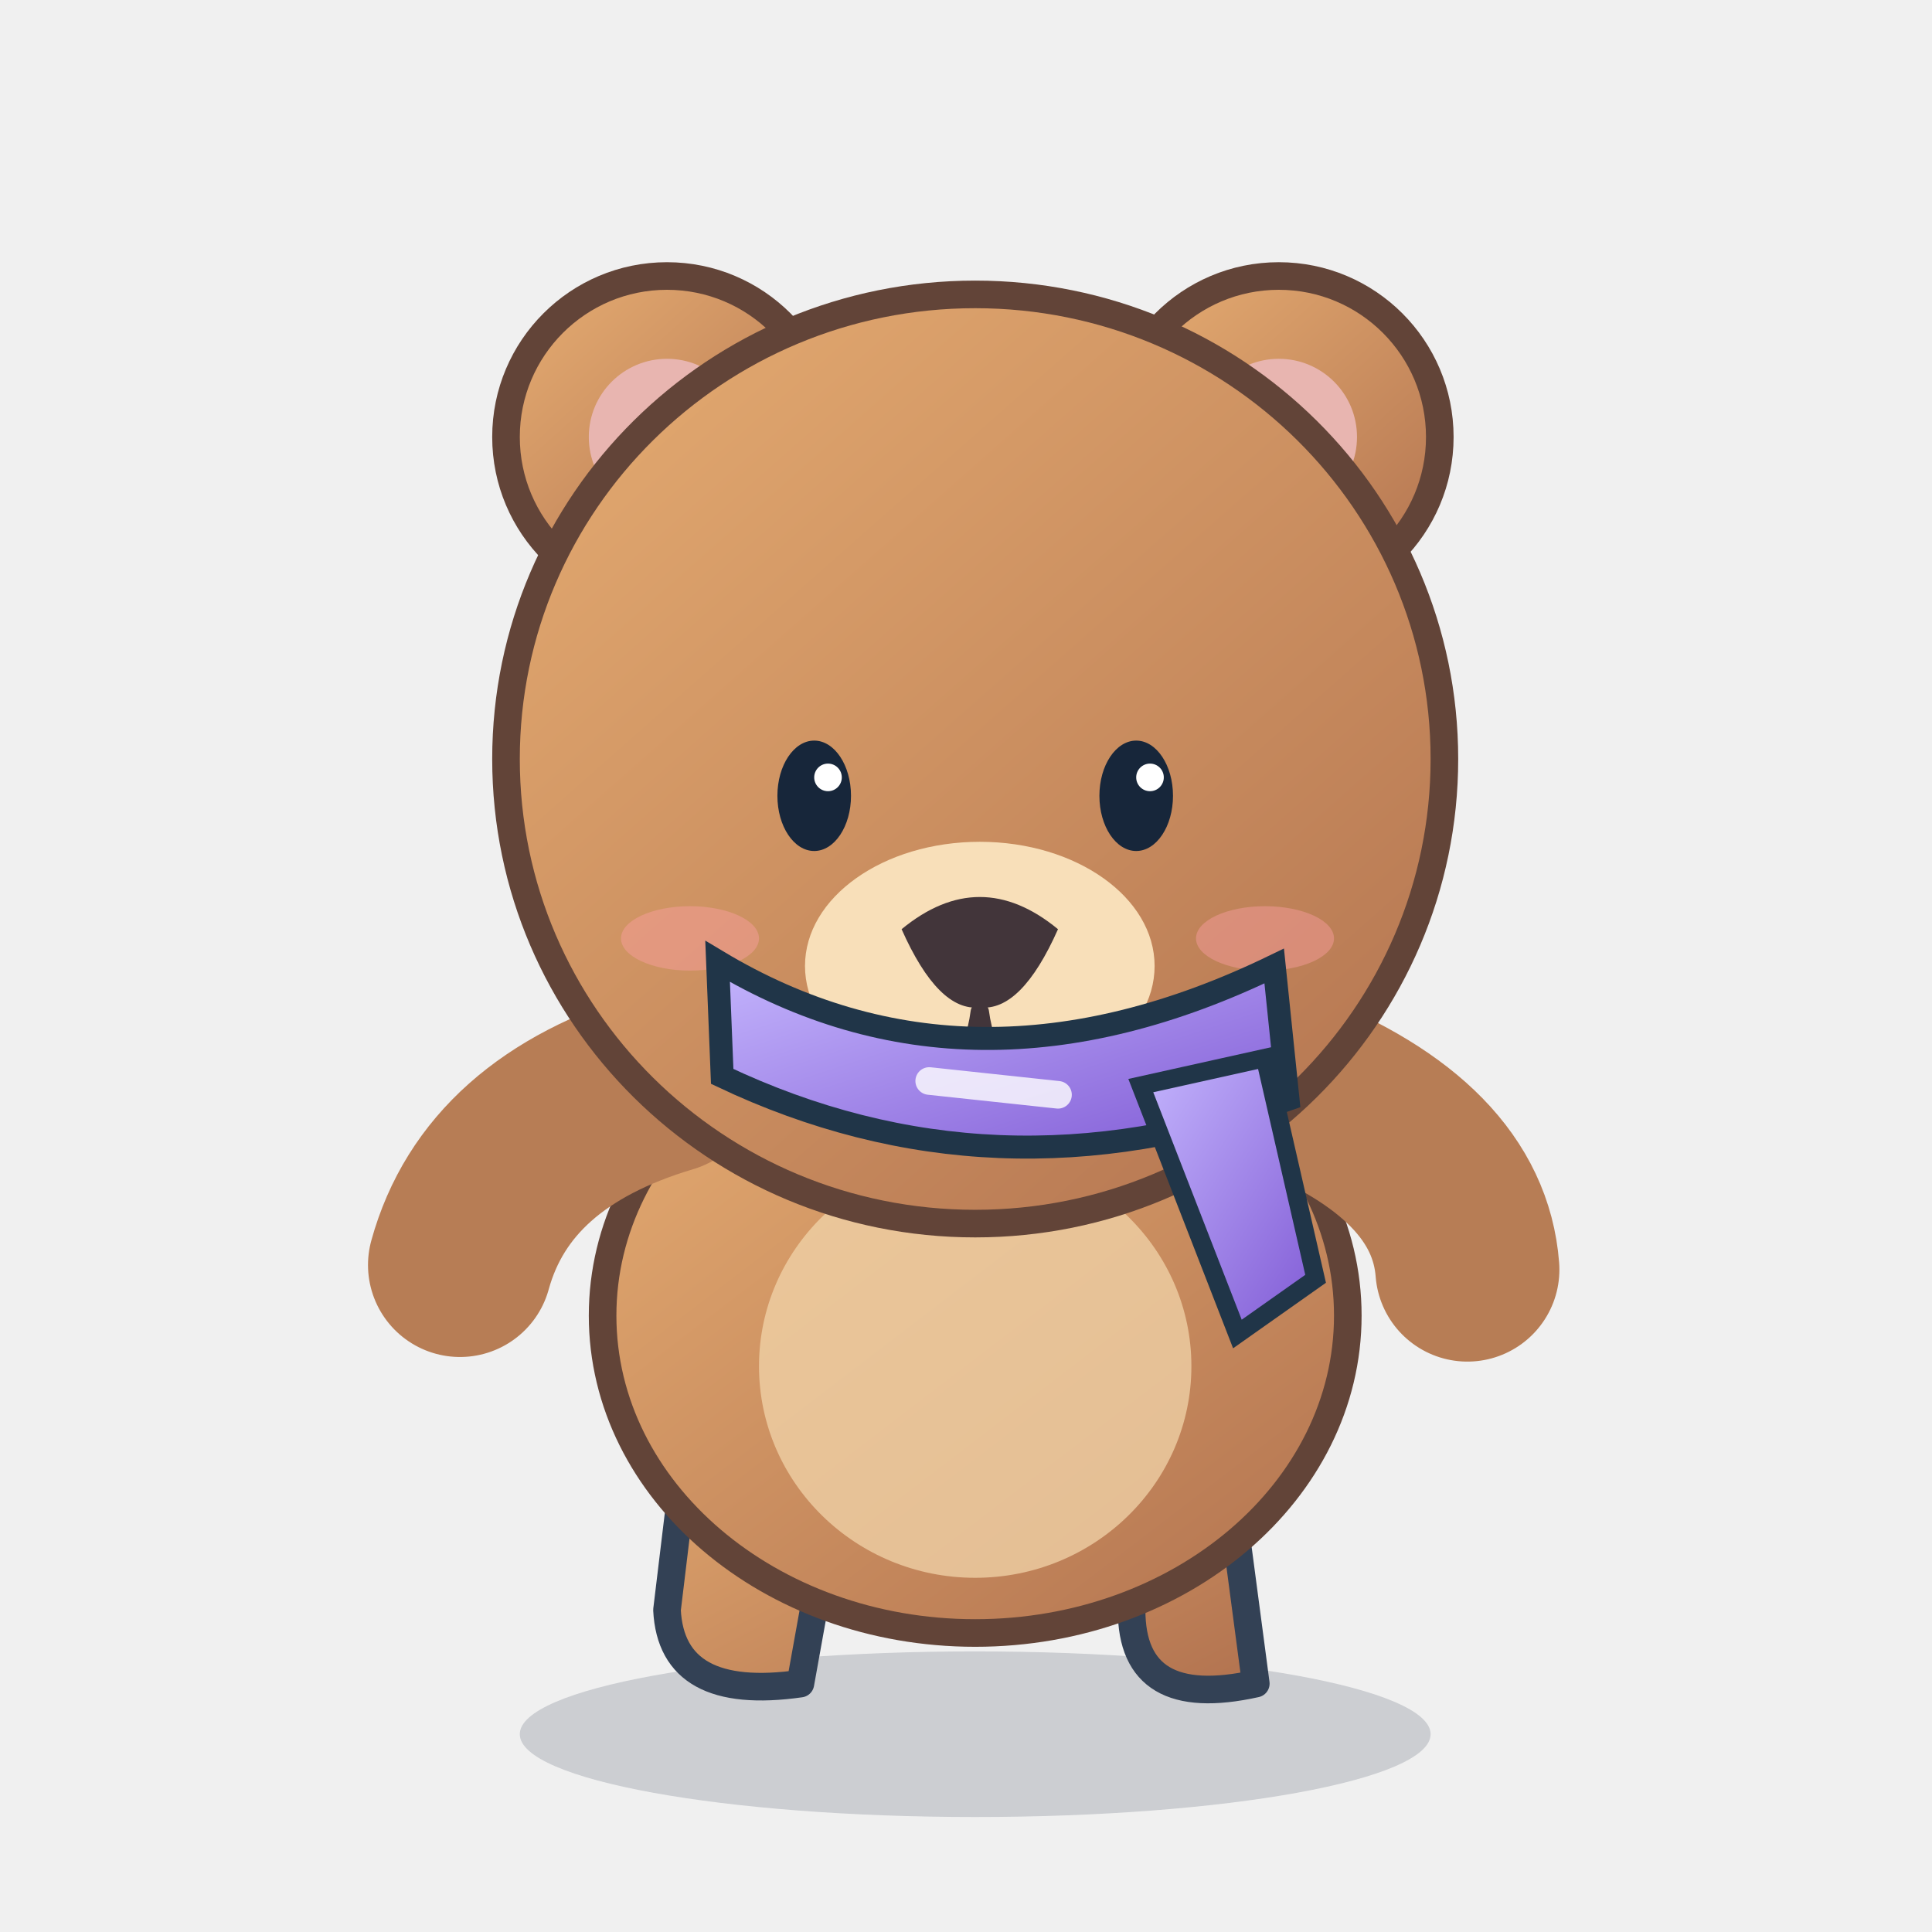
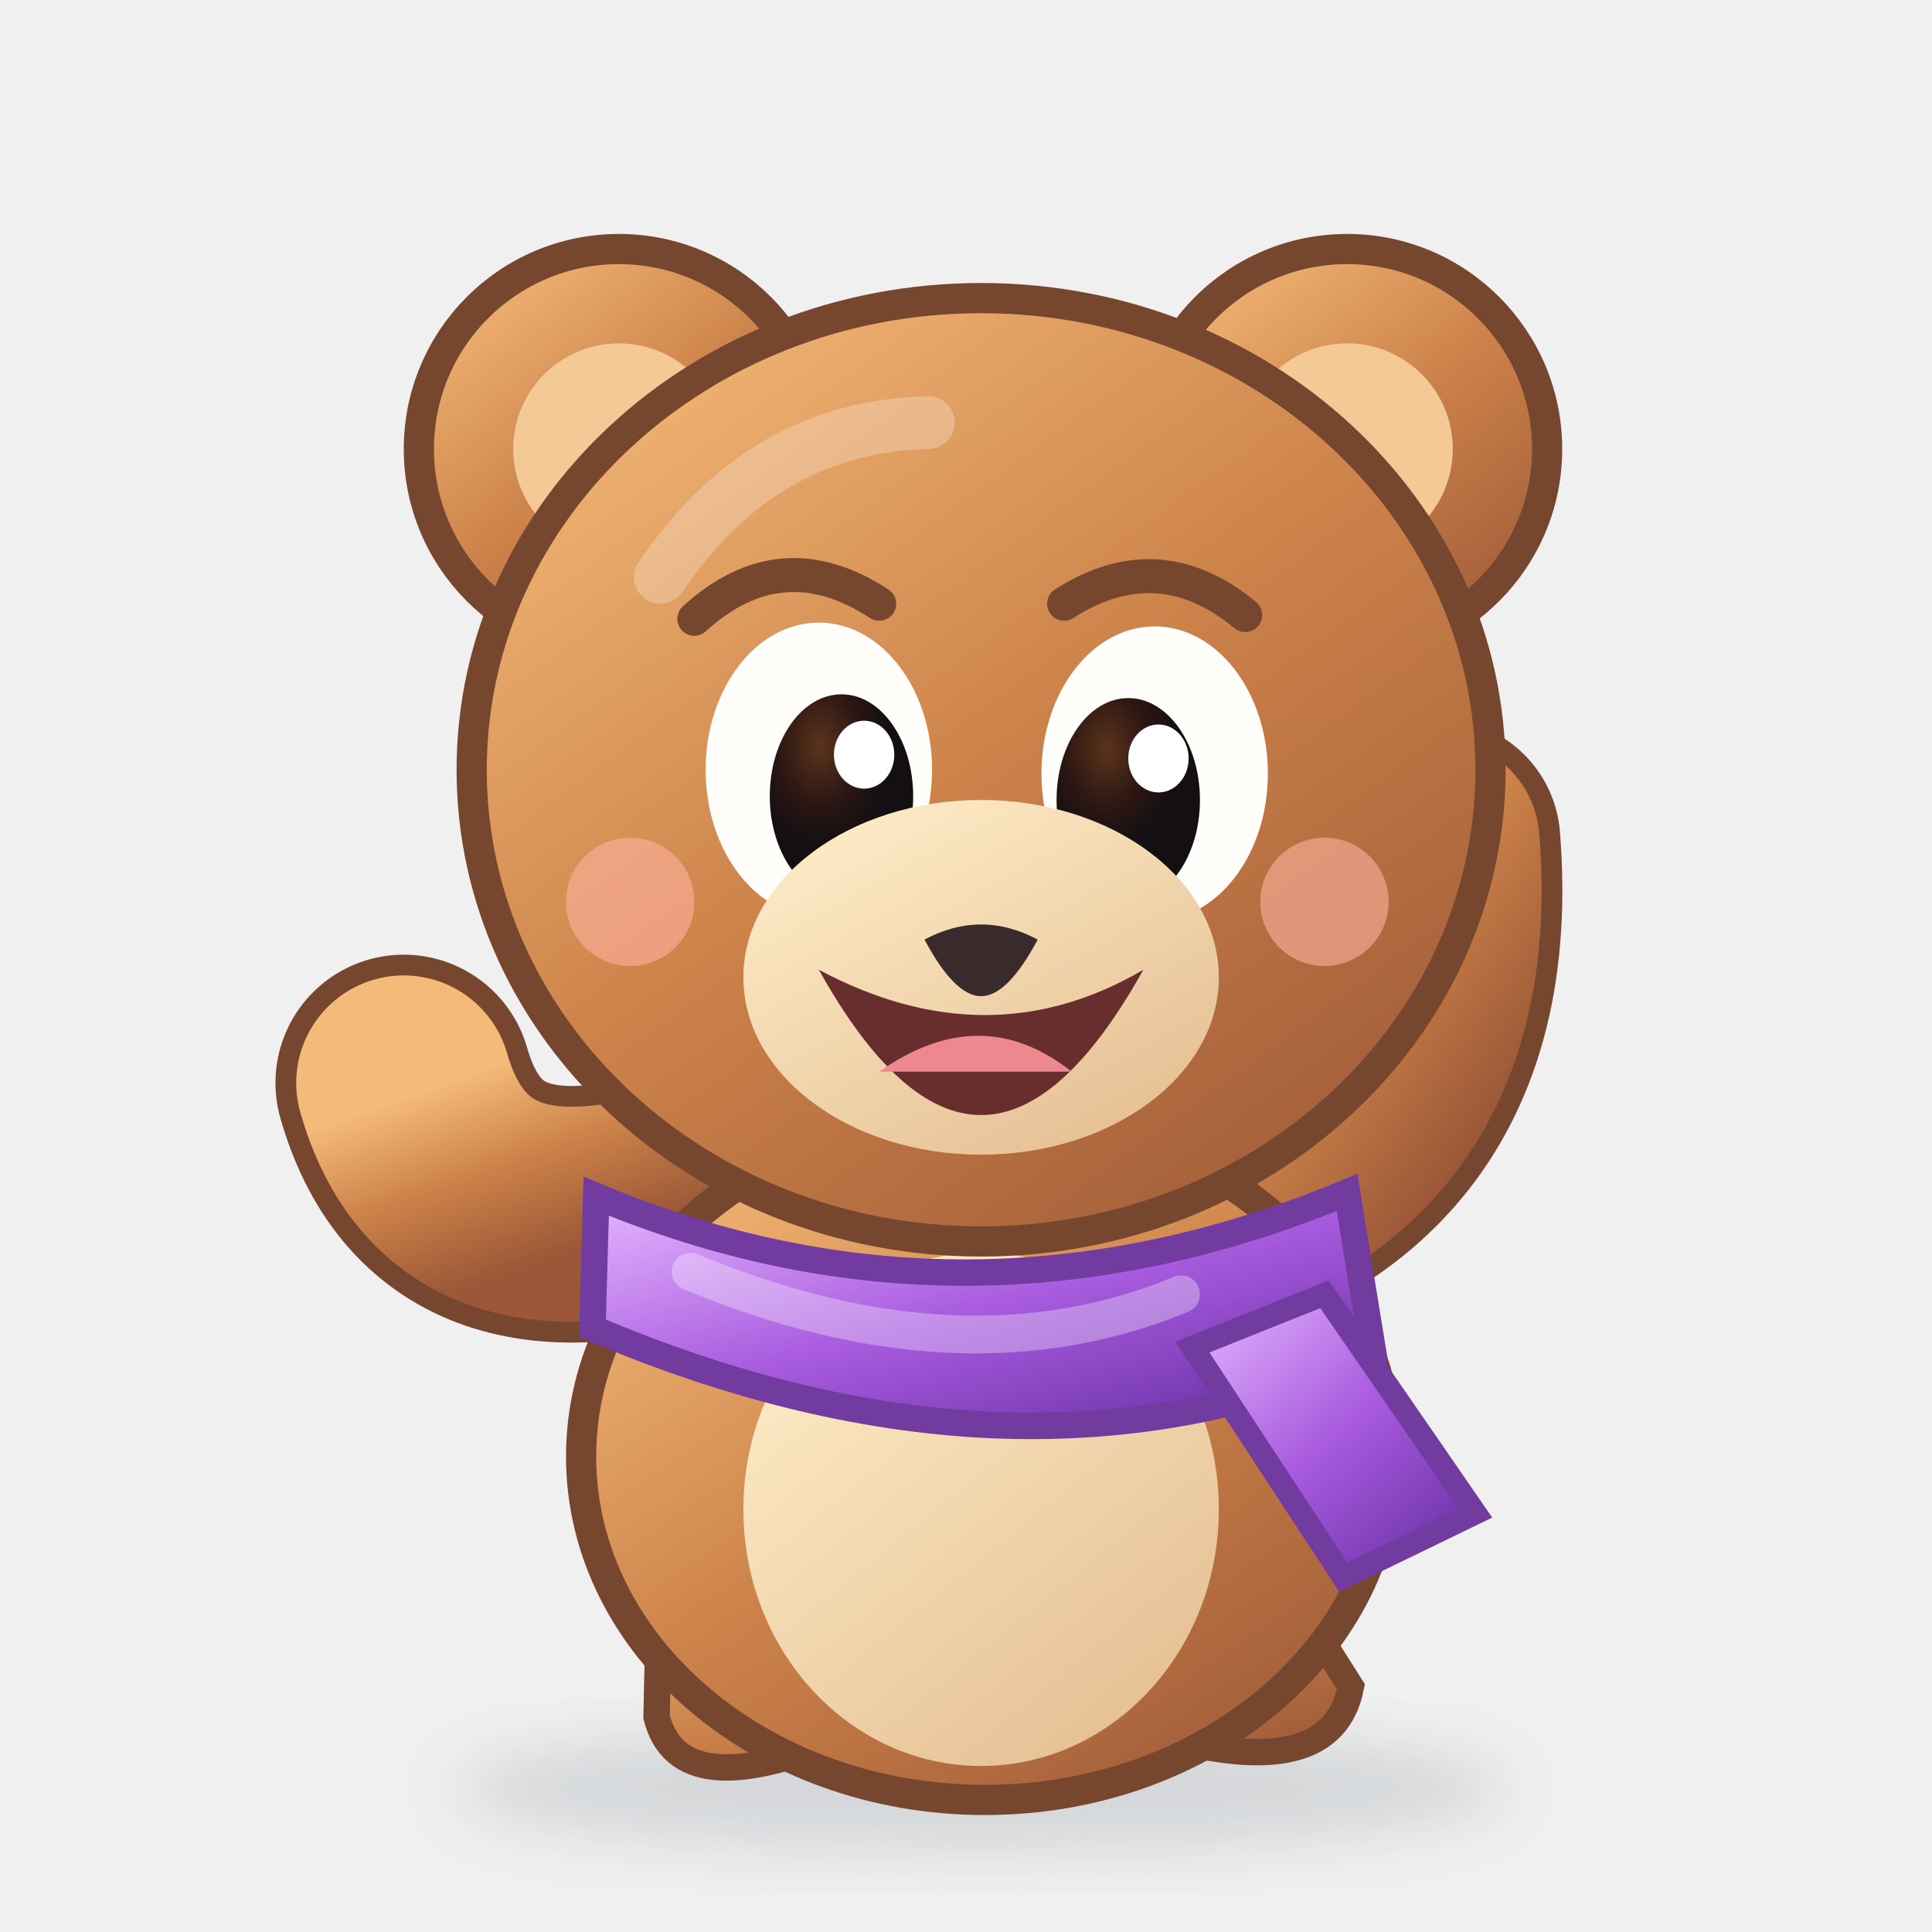
- <svg xmlns="http://www.w3.org/2000/svg" viewBox="0 0 420 420" width="420" height="420" role="img" aria-label="Beruang ready">
+ <svg xmlns="http://www.w3.org/2000/svg" viewBox="0 0 512 512" width="512" height="512" role="img" aria-label="Beruang pose ready">
  <defs>
-     <linearGradient id="fur" x1="0" y1="0" x2=".9" y2="1">
-       <stop stop-color="#e6ad72" />
-       <stop offset="1" stop-color="#b47551" />
+     <linearGradient id="ele" x1=".1" y1=".02" x2=".9" y2="1">
+       <stop stop-color="#d7e9ec" />
+       <stop offset=".43" stop-color="#a9c8d0" />
+       <stop offset="1" stop-color="#7296a4" />
    </linearGradient>
-     <linearGradient id="scarf" x1="0" y1="0" x2="1" y2="1">
-       <stop stop-color="#c4b5fd" />
-       <stop offset="1" stop-color="#805ad5" />
+     <linearGradient id="ear" x1="0" x2="1" y1="0" y2="1">
+       <stop stop-color="#ffd7ca" />
+       <stop offset="1" stop-color="#e9a4aa" />
    </linearGradient>
+     <linearGradient id="bear" x1=".14" x2=".93" y1="0" y2="1">
+       <stop stop-color="#f4ba79" />
+       <stop offset=".48" stop-color="#cc8249" />
+       <stop offset="1" stop-color="#9b5737" />
+     </linearGradient>
+     <linearGradient id="belly" x1=".1" y1="0" x2=".85" y2="1">
+       <stop stop-color="#ffefcb" />
+       <stop offset="1" stop-color="#e4bd91" />
+     </linearGradient>
+     <linearGradient id="teal" x1=".05" y1="0" x2=".95" y2="1">
+       <stop stop-color="#5ff0ed" />
+       <stop offset=".48" stop-color="#00bbb7" />
+       <stop offset="1" stop-color="#007e89" />
+     </linearGradient>
+     <linearGradient id="purple" x1=".05" y1="0" x2=".95" y2="1">
+       <stop stop-color="#e4b4ff" />
+       <stop offset=".5" stop-color="#a85bde" />
+       <stop offset="1" stop-color="#642da1" />
+     </linearGradient>
+     <radialGradient id="eye" cx=".35" cy=".25">
+       <stop stop-color="#5c331b" />
+       <stop offset=".6" stop-color="#2a1613" />
+       <stop offset="1" stop-color="#130f13" />
+     </radialGradient>
+     <filter id="shadow" x="-20%" y="-20%" width="140%" height="150%">
+       <feGaussianBlur stdDeviation="8" />
+     </filter>
  </defs>
-   <ellipse cx="212" cy="377" rx="99" ry="18" fill="#16243b" opacity=".17" />
-   <g transform="translate(0 0) rotate(0 212 230)">
-     <path d="M152 292 L145 350 Q146 370 174 366 L183 316 Z M239 312 L246 350 Q246 372 273 366 L264 298 Z" fill="url(#fur)" stroke="#334155" stroke-width="6" stroke-linejoin="round" />
-     <ellipse cx="212" cy="286" rx="81" ry="69" fill="url(#fur)" stroke="#624438" stroke-width="6" />
-     <ellipse cx="212" cy="297" rx="47" ry="46" fill="#f2d4aa" opacity=".75" />
-     <path d="M145 235 Q108 246 100 275 M279 235 Q317 250 319 276" stroke="#b77d55" stroke-width="40" stroke-linecap="round" fill="none" />
-     <circle cx="145" cy="95" r="35" fill="url(#fur)" stroke="#624438" stroke-width="6" />
-     <circle cx="278" cy="95" r="35" fill="url(#fur)" stroke="#624438" stroke-width="6" />
-     <circle cx="145" cy="95" r="17" fill="#e8b5b0" />
-     <circle cx="278" cy="95" r="17" fill="#e8b5b0" />
-     <ellipse cx="212" cy="165" rx="102" ry="101" fill="url(#fur)" stroke="#624438" stroke-width="6" />
-     <ellipse cx="177" cy="173" rx="8" ry="12" fill="#17263a" />
-     <ellipse cx="247" cy="173" rx="8" ry="12" fill="#17263a" />
-     <circle cx="180" cy="169" r="3" fill="white" />
-     <circle cx="250" cy="169" r="3" fill="white" />
-     <ellipse cx="150" cy="204" rx="15" ry="7" fill="#ff9fa8" opacity=".42" />
-     <ellipse cx="275" cy="204" rx="15" ry="7" fill="#ff9fa8" opacity=".42" />
-     <ellipse cx="213" cy="210" rx="38" ry="27" fill="#f8dfb9" />
-     <path d="M196 202 Q213 188 230 202 Q222 220 213 219 Q204 220 196 202" fill="#42353a" />
-     <path d="M213 220 Q211 235 200 235 M213 220 Q215 235 227 235" fill="none" stroke="#42353a" stroke-width="4" stroke-linecap="round" />
-     <path d="M156 209 Q211 242 277 210 L280 239 Q216 262 157 234 Z" fill="url(#scarf)" stroke="#203548" stroke-width="5" />
-     <path d="M248 236 L269 290 L286 278 L275 230 Z" fill="url(#scarf)" stroke="#203548" stroke-width="4" />
-     <path d="M202 235 L230 238" stroke="#ffffff" stroke-width="6" stroke-linecap="round" opacity=".8" />
+   <ellipse cx="260" cy="474" rx="140" ry="17" fill="#172c3e" opacity=".13" filter="url(#shadow)" />
+   <g transform="translate(0 0) rotate(0 255 320)">
+     <path d="M175 408 L174 455 Q180 479 224 460 L234 415 Z M297 414 L307 460 Q353 473 358 447 L332 406 Z" fill="url(#bear)" stroke="#76462f" stroke-width="7" />
+     <path d="M184 316 Q121 336 107 287" fill="none" stroke="#76462f" stroke-width="68" stroke-linecap="round" />
+     <path d="M184 316 Q121 336 107 287" fill="none" stroke="url(#bear)" stroke-width="57" stroke-linecap="round" />
+     <path d="M326 322 Q387 298 381 223" fill="none" stroke="#76462f" stroke-width="65" stroke-linecap="round" />
+     <path d="M326 322 Q387 298 381 223" fill="none" stroke="url(#bear)" stroke-width="54" stroke-linecap="round" />
+     <ellipse cx="261" cy="386" rx="107" ry="91" fill="url(#bear)" stroke="#76462f" stroke-width="8" />
+     <ellipse cx="260" cy="400" rx="63" ry="68" fill="url(#belly)" />
+     <circle cx="164" cy="119" r="53" fill="url(#bear)" stroke="#76462f" stroke-width="8" />
+     <circle cx="357" cy="119" r="53" fill="url(#bear)" stroke="#76462f" stroke-width="8" />
+     <circle cx="164" cy="119" r="28" fill="#f4c996" />
+     <circle cx="357" cy="119" r="28" fill="#f4c996" />
+     <ellipse cx="260" cy="204" rx="135" ry="125" fill="url(#bear)" stroke="#76462f" stroke-width="8" />
+     <path d="M175 153 Q202 113 246 112" fill="none" stroke="white" stroke-width="14" stroke-opacity=".25" stroke-linecap="round" />
+     <path d="M184 164 Q207 143 233 160 M282 160 Q307 144 330 163" fill="none" stroke="#76462f" stroke-width="9" stroke-linecap="round" />
+     <ellipse cx="217" cy="204" rx="30" ry="39" fill="#fffefa" />
+     <ellipse cx="306" cy="205" rx="30" ry="39" fill="#fffefa" />
+     <ellipse cx="223" cy="211" rx="19" ry="27" fill="url(#eye)" />
+     <ellipse cx="299" cy="212" rx="19" ry="27" fill="url(#eye)" />
+     <ellipse cx="229" cy="200" rx="8" ry="9" fill="white" />
+     <ellipse cx="307" cy="201" rx="8" ry="9" fill="white" />
+     <circle cx="167" cy="239" r="17" fill="#ffb19f" opacity=".6" />
+     <circle cx="351" cy="239" r="17" fill="#ffb19f" opacity=".6" />
+     <ellipse cx="260" cy="259" rx="63" ry="47" fill="url(#belly)" />
+     <path d="M217 257 Q260 334 303 257 Q262 281 217 257Z" fill="#672e2d" />
+     <path d="M233 284 Q260 265 284 284" fill="#ed888f" />
+     <path d="M245 249 Q260 241 275 249 Q267 264 260 264 Q253 264 245 249Z" fill="#392a2c" />
+     <path d="M158 317 Q256 358 357 316 L364 359 Q270 400 157 352Z" fill="url(#purple)" stroke="#713b9f" stroke-width="7" />
+     <path d="M316 357 L356 418 L391 401 L351 343Z" fill="url(#purple)" stroke="#713b9f" stroke-width="6" />
+     <path d="M183 337 Q255 367 313 343" fill="none" stroke="white" stroke-opacity=".32" stroke-width="10" stroke-linecap="round" />
  </g>
</svg>
